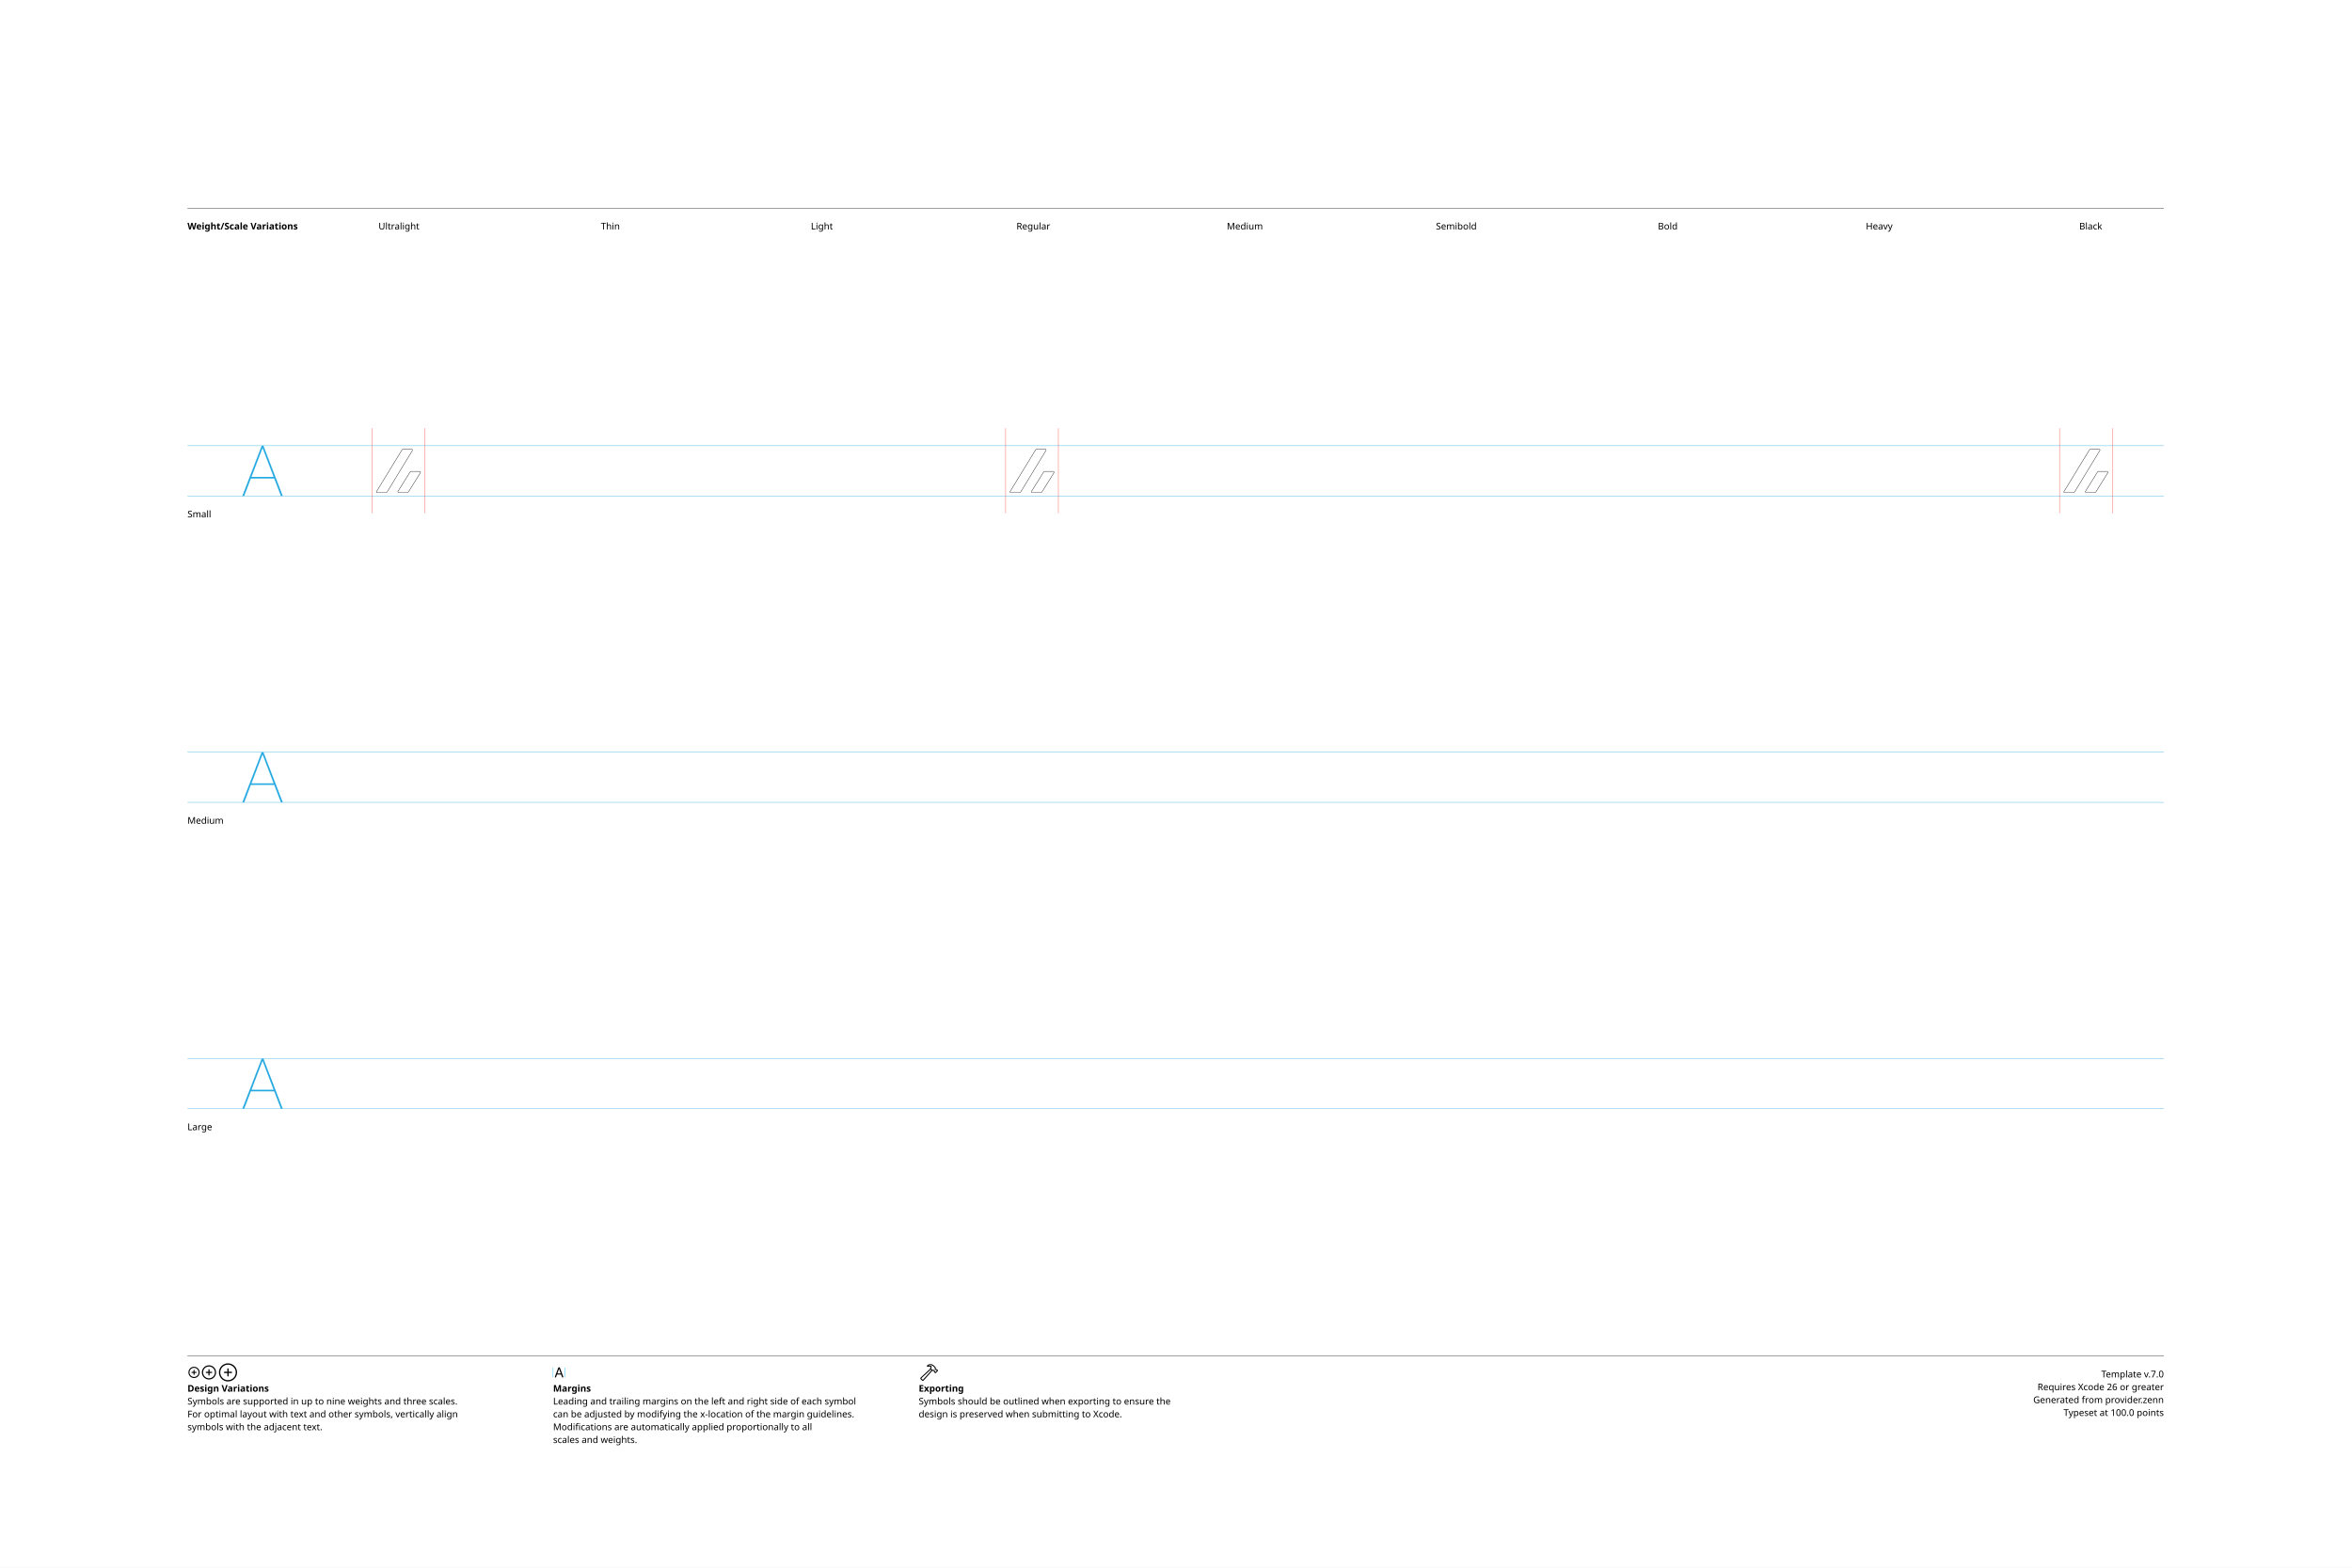
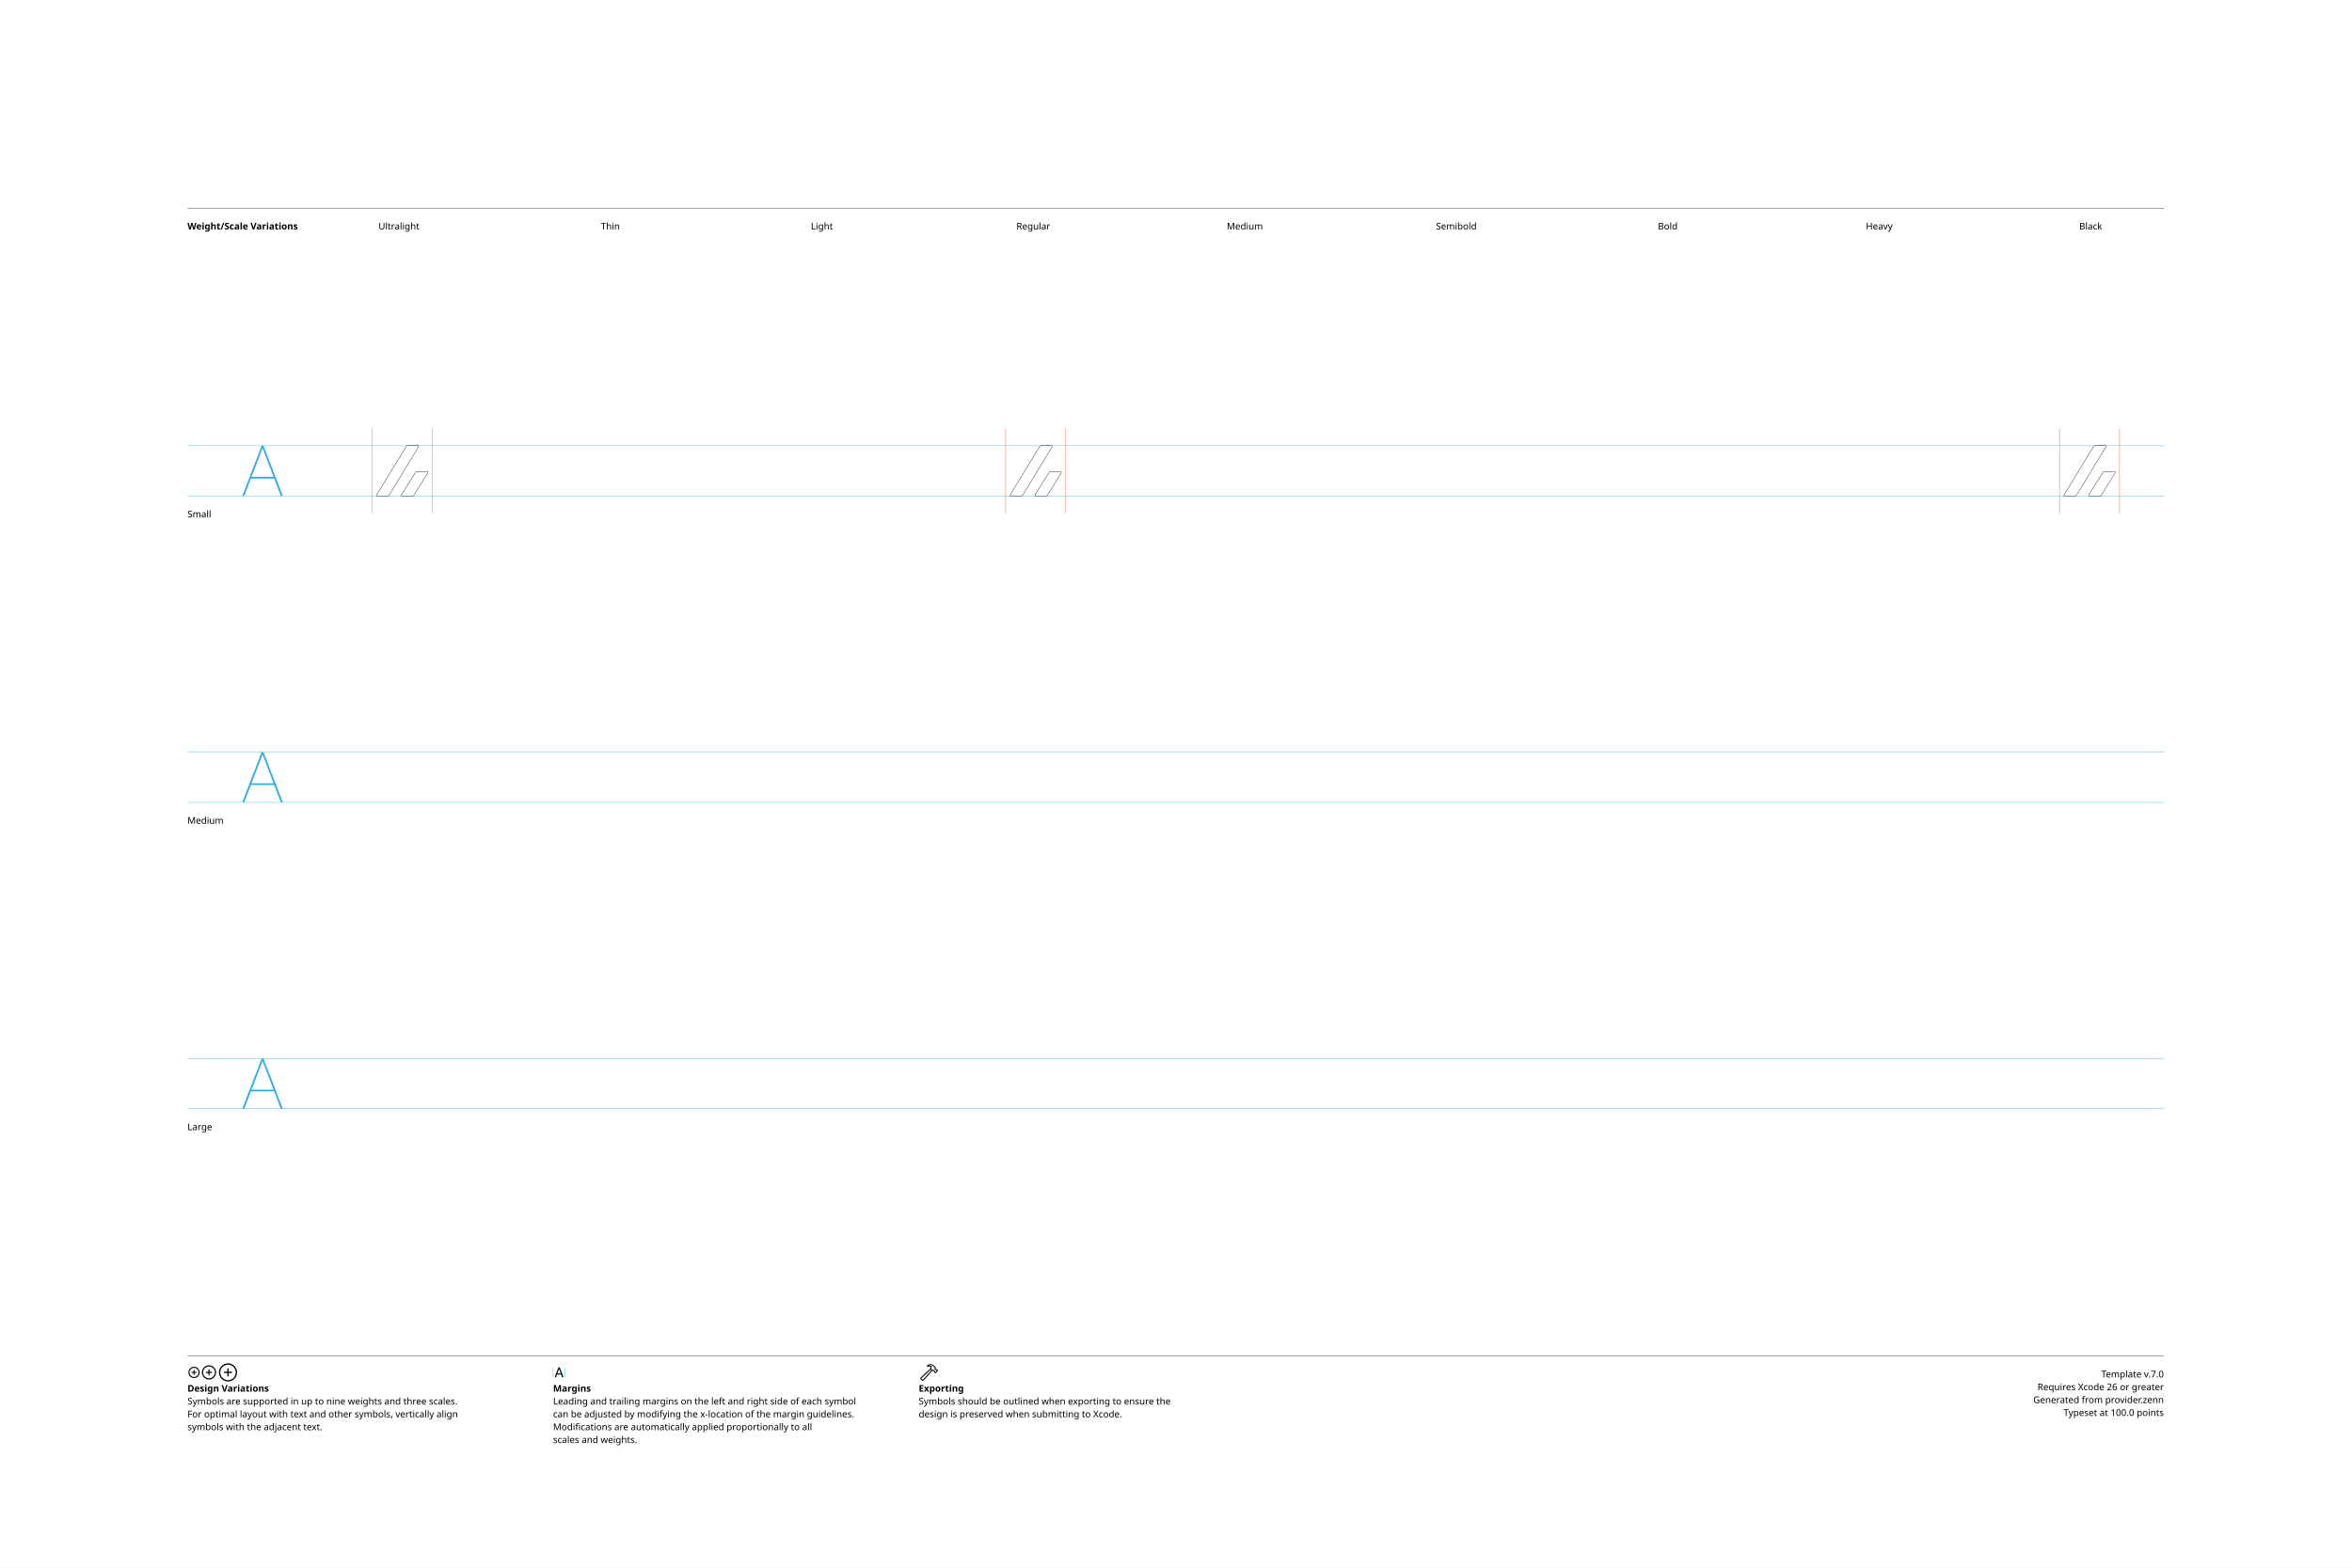
<svg xmlns="http://www.w3.org/2000/svg" version="1.1" viewBox="0 0 3300 2200">
  <style>.defaults {-sfsymbols-variable-value-mode:color;-sfsymbols-draw-reverses-motion-groups:false}

.monochrome-0 {-sfsymbols-motion-group:0}

.multicolor-0:tintColor {-sfsymbols-motion-group:0}

.hierarchical-0:primary {-sfsymbols-motion-group:0}

.SFSymbolsPreviewWireframe {fill:none;opacity:1.0;stroke:black;stroke-width:0.5}
</style>
  <g id="Notes">
    <rect height="2200" id="artboard" style="fill:white;opacity:1" width="3300" x="0" y="0" />
    <line style="fill:none;stroke:black;opacity:1;stroke-width:0.5;" x1="263" x2="3036" y1="292" y2="292" />
    <text style="stroke:none;fill:black;font-family:sans-serif;font-size:13;font-weight:bold;" transform="matrix(1 0 0 1 263 322)">Weight/Scale Variations</text>
    <text style="stroke:none;fill:black;font-family:sans-serif;font-size:13;text-anchor:middle;" transform="matrix(1 0 0 1 559.711 322)">Ultralight</text>
    <text style="stroke:none;fill:black;font-family:sans-serif;font-size:13;text-anchor:middle;" transform="matrix(1 0 0 1 856.422 322)">Thin</text>
    <text style="stroke:none;fill:black;font-family:sans-serif;font-size:13;text-anchor:middle;" transform="matrix(1 0 0 1 1153.13 322)">Light</text>
    <text style="stroke:none;fill:black;font-family:sans-serif;font-size:13;text-anchor:middle;" transform="matrix(1 0 0 1 1449.84 322)">Regular</text>
    <text style="stroke:none;fill:black;font-family:sans-serif;font-size:13;text-anchor:middle;" transform="matrix(1 0 0 1 1746.56 322)">Medium</text>
    <text style="stroke:none;fill:black;font-family:sans-serif;font-size:13;text-anchor:middle;" transform="matrix(1 0 0 1 2043.27 322)">Semibold</text>
    <text style="stroke:none;fill:black;font-family:sans-serif;font-size:13;text-anchor:middle;" transform="matrix(1 0 0 1 2339.98 322)">Bold</text>
    <text style="stroke:none;fill:black;font-family:sans-serif;font-size:13;text-anchor:middle;" transform="matrix(1 0 0 1 2636.69 322)">Heavy</text>
    <text style="stroke:none;fill:black;font-family:sans-serif;font-size:13;text-anchor:middle;" transform="matrix(1 0 0 1 2933.4 322)">Black</text>
    <line style="fill:none;stroke:black;opacity:1;stroke-width:0.5;" x1="263" x2="3036" y1="1903" y2="1903" />
    <g transform="matrix(0.2 0 0 0.2 263 1933)">
      <path d="m46.24 4.15c21.777 0 39.453-17.627 39.453-39.404s-17.676-39.404-39.453-39.404c-21.729 0-39.404 17.627-39.404 39.404s17.676 39.404 39.404 39.404Zm0-7.422c-17.676 0-31.934-14.307-31.934-31.982s14.258-31.982 31.934-31.982 31.982 14.307 31.982 31.982-14.307 31.982-31.982 31.982Zm3.613-17.773v-28.467c0-2.246-1.465-3.76-3.711-3.76-2.148 0-3.613 1.514-3.613 3.76v28.467c0 2.197 1.465 3.711 3.613 3.711 2.246 0 3.711-1.514 3.711-3.711Zm-17.822-10.596h28.418c2.197 0 3.711-1.465 3.711-3.613 0-2.197-1.514-3.711-3.711-3.711h-28.418c-2.246 0-3.76 1.514-3.76 3.711 0 2.148 1.514 3.613 3.76 3.613Z" />
    </g>
    <g transform="matrix(0.2 0 0 0.2 281.506 1933)">
      <path d="m58.545 14.551c27.49 0 49.805-22.314 49.805-49.805s-22.314-49.805-49.805-49.805-49.805 22.314-49.805 49.805 22.314 49.805 49.805 49.805Zm0-8.301c-22.949 0-41.504-18.555-41.504-41.504s18.555-41.504 41.504-41.504 41.504 18.555 41.504 41.504-18.555 41.504-41.504 41.504Zm4.053-23.096v-36.914c0-2.49-1.709-4.199-4.15-4.199-2.393 0-4.053 1.709-4.053 4.199v36.914c0 2.441 1.66 4.15 4.053 4.15 2.441 0 4.15-1.66 4.15-4.15Zm-22.559-14.404h36.963c2.441 0 4.15-1.611 4.15-4.004 0-2.441-1.709-4.15-4.15-4.15h-36.963c-2.49 0-4.15 1.709-4.15 4.15 0 2.393 1.66 4.004 4.15 4.004Z" />
    </g>
    <g transform="matrix(0.2 0 0 0.2 304.924 1933)">
      <path d="m74.853 28.32c35.107 0 63.623-28.467 63.623-63.574s-28.516-63.623-63.623-63.623-63.574 28.516-63.574 63.623 28.467 63.574 63.574 63.574Zm0-9.082c-30.127 0-54.492-24.365-54.492-54.492s24.365-54.492 54.492-54.492 54.492 24.365 54.492 54.492-24.365 54.492-54.492 54.492Zm4.443-30.322v-48.486c0-2.734-1.855-4.639-4.541-4.639-2.588 0-4.443 1.904-4.443 4.639v48.486c0 2.686 1.855 4.59 4.443 4.59 2.686 0 4.541-1.855 4.541-4.59Zm-28.711-19.775h48.486c2.686 0 4.59-1.807 4.59-4.395 0-2.734-1.855-4.59-4.59-4.59h-48.486c-2.734 0-4.59 1.855-4.59 4.59 0 2.588 1.855 4.395 4.59 4.395Z" />
    </g>
    <text style="stroke:none;fill:black;font-family:sans-serif;font-size:13;font-weight:bold;" transform="matrix(1 0 0 1 263 1953)">Design Variations</text>
    <text style="stroke:none;fill:black;font-family:sans-serif;font-size:13;" transform="matrix(1 0 0 1 263 1971)">Symbols are supported in up to nine weights and three scales.</text>
    <text style="stroke:none;fill:black;font-family:sans-serif;font-size:13;" transform="matrix(1 0 0 1 263 1989)">For optimal layout with text and other symbols, vertically align</text>
    <text style="stroke:none;fill:black;font-family:sans-serif;font-size:13;" transform="matrix(1 0 0 1 263 2007)">symbols with the adjacent text.</text>
    <line style="fill:none;stroke:#00AEEF;stroke-width:0.5;opacity:1.0;" x1="776" x2="776" y1="1919" y2="1933" />
    <g transform="matrix(0.2 0 0 0.2 776 1933)">
      <path d="m16.553 0.781c2.588 0 3.857-0.977 4.785-3.711l20.557-57.52h0.244l20.605 57.52c0.928 2.734 2.197 3.711 4.736 3.711 2.588 0 4.248-1.562 4.248-4.004 0-0.83-0.146-1.611-0.537-2.637l-22.9-60.986c-1.123-2.979-3.125-4.492-6.25-4.492-3.027 0-5.078 1.465-6.152 4.443l-22.9 61.084c-0.391 1.025-0.537 1.807-0.537 2.637 0 2.441 1.562 3.955 4.102 3.955Zm10.205-20.947h30.664c2.002 0 3.662-1.66 3.662-3.662 0-2.051-1.66-3.662-3.662-3.662h-30.664c-2.002 0-3.662 1.611-3.662 3.662 0 2.002 1.66 3.662 3.662 3.662Z" />
    </g>
    <line style="fill:none;stroke:#00AEEF;stroke-width:0.5;opacity:1.0;" x1="792.836" x2="792.836" y1="1919" y2="1933" />
    <text style="stroke:none;fill:black;font-family:sans-serif;font-size:13;font-weight:bold;" transform="matrix(1 0 0 1 776 1953)">Margins</text>
    <text style="stroke:none;fill:black;font-family:sans-serif;font-size:13;" transform="matrix(1 0 0 1 776 1971)">Leading and trailing margins on the left and right side of each symbol</text>
    <text style="stroke:none;fill:black;font-family:sans-serif;font-size:13;" transform="matrix(1 0 0 1 776 1989)">can be adjusted by modifying the x-location of the margin guidelines.</text>
    <text style="stroke:none;fill:black;font-family:sans-serif;font-size:13;" transform="matrix(1 0 0 1 776 2007)">Modifications are automatically applied proportionally to all</text>
    <text style="stroke:none;fill:black;font-family:sans-serif;font-size:13;" transform="matrix(1 0 0 1 776 2025)">scales and weights.</text>
    <g transform="matrix(0.2 0 0 0.2 1289 1933)">
      <path d="m14.209 13.135 7.861 7.861c4.297 4.395 9.326 4.102 13.867-1.025l60.693-68.213-4.883-4.883-60.254 67.676c-1.807 1.953-3.467 2.441-5.811 0.098l-5.176-5.127c-2.295-2.295-1.807-3.955 0.195-5.811l67.481-62.158-4.883-4.834-68.066 62.598c-4.98 4.59-5.322 9.473-1.025 13.818Zm44.873-97.461c-2.051 2.002-2.246 4.883-1.074 6.787 1.123 1.807 3.467 3.027 6.592 2.246 5.859-1.66 12.598-2.393 18.896 0.928l-2.686 7.129c-1.611 4.004-0.732 6.885 1.709 9.424l10.254 10.303c2.344 2.393 4.541 2.441 7.08 1.953l4.443-0.732 2.588 2.539-0.195 2.246c-0.098 2.295 0.537 4.297 2.783 6.494l3.369 3.32c2.295 2.295 5.518 2.49 7.812 0.195l12.988-13.037c2.295-2.344 2.148-5.371-0.195-7.666l-3.418-3.418c-2.197-2.197-4.053-3.027-6.348-2.881l-2.344 0.244-2.441-2.441 1.025-4.688c0.635-2.734-0.244-4.98-2.881-7.617l-11.279-11.182c-12.94-12.842-35.596-11.035-46.68-0.146Zm7.08 2.051c8.789-6.396 25.977-5.664 33.691 1.953l12.305 12.207c1.025 1.025 1.221 1.807 0.928 3.32l-1.465 6.641 6.738 6.689 4.395-0.244c1.123-0.049 1.514 0.049 2.344 0.879l2.539 2.49-10.84 10.84-2.49-2.49c-0.83-0.879-0.977-1.221-0.928-2.393l0.293-4.346-6.689-6.738-6.836 1.172c-1.416 0.293-2.051 0.195-3.174-0.879l-8.936-8.887c-1.074-1.025-1.172-1.709-0.488-3.369l4.59-11.475c-6.104-6.348-17.041-7.52-25.586-4.59-0.684 0.244-0.928-0.391-0.391-0.781Z" />
    </g>
    <text style="stroke:none;fill:black;font-family:sans-serif;font-size:13;font-weight:bold;" transform="matrix(1 0 0 1 1289 1953)">Exporting</text>
    <text style="stroke:none;fill:black;font-family:sans-serif;font-size:13;" transform="matrix(1 0 0 1 1289 1971)">Symbols should be outlined when exporting to ensure the</text>
    <text style="stroke:none;fill:black;font-family:sans-serif;font-size:13;" transform="matrix(1 0 0 1 1289 1989)">design is preserved when submitting to Xcode.</text>
    <text id="template-version" style="stroke:none;fill:black;font-family:sans-serif;font-size:13;text-anchor:end;" transform="matrix(1 0 0 1 3036 1933)">Template v.7.0</text>
    <text style="stroke:none;fill:black;font-family:sans-serif;font-size:13;text-anchor:end;" transform="matrix(1 0 0 1 3036 1951)">Requires Xcode 26 or greater</text>
    <text id="descriptive-name" style="stroke:none;fill:black;font-family:sans-serif;font-size:13;text-anchor:end;" transform="matrix(1 0 0 1 3036 1969)">Generated from provider.zenn</text>
    <text style="stroke:none;fill:black;font-family:sans-serif;font-size:13;text-anchor:end;" transform="matrix(1 0 0 1 3036 1987)">Typeset at 100.0 points</text>
    <text style="stroke:none;fill:black;font-family:sans-serif;font-size:13;" transform="matrix(1 0 0 1 263 726)">Small</text>
    <text style="stroke:none;fill:black;font-family:sans-serif;font-size:13;" transform="matrix(1 0 0 1 263 1156)">Medium</text>
    <text style="stroke:none;fill:black;font-family:sans-serif;font-size:13;" transform="matrix(1 0 0 1 263 1586)">Large</text>
  </g>
  <g id="Guides">
    <g id="H-reference" style="fill:#27AAE1;stroke:none;" transform="matrix(1 0 0 1 339 696)">
      <path d="M0.994 0L3.638 0L29.328-67.132L30.03-67.132L30.03-70.459L28.123-70.459ZM11.688-24.48L46.981-24.48L46.231-26.729L12.438-26.729ZM55.12 0L57.764 0L30.638-70.459L29.433-70.459L29.433-67.132Z" />
    </g>
    <line id="Baseline-S" style="fill:none;stroke:#27AAE1;opacity:1;stroke-width:0.5;" x1="263" x2="3036" y1="696" y2="696" />
    <line id="Capline-S" style="fill:none;stroke:#27AAE1;opacity:1;stroke-width:0.5;" x1="263" x2="3036" y1="625.541" y2="625.541" />
    <g id="H-reference" style="fill:#27AAE1;stroke:none;" transform="matrix(1 0 0 1 339 1126)">
      <path d="M0.994 0L3.638 0L29.328-67.132L30.03-67.132L30.03-70.459L28.123-70.459ZM11.688-24.48L46.981-24.48L46.231-26.729L12.438-26.729ZM55.12 0L57.764 0L30.638-70.459L29.433-70.459L29.433-67.132Z" />
    </g>
    <line id="Baseline-M" style="fill:none;stroke:#27AAE1;opacity:1;stroke-width:0.5;" x1="263" x2="3036" y1="1126" y2="1126" />
    <line id="Capline-M" style="fill:none;stroke:#27AAE1;opacity:1;stroke-width:0.5;" x1="263" x2="3036" y1="1055.54" y2="1055.54" />
    <g id="H-reference" style="fill:#27AAE1;stroke:none;" transform="matrix(1 0 0 1 339 1556)">
      <path d="M0.994 0L3.638 0L29.328-67.132L30.03-67.132L30.03-70.459L28.123-70.459ZM11.688-24.48L46.981-24.48L46.231-26.729L12.438-26.729ZM55.12 0L57.764 0L30.638-70.459L29.433-70.459L29.433-67.132Z" />
    </g>
    <line id="Baseline-L" style="fill:none;stroke:#27AAE1;opacity:1;stroke-width:0.5;" x1="263" x2="3036" y1="1556" y2="1556" />
    <line id="Capline-L" style="fill:none;stroke:#27AAE1;opacity:1;stroke-width:0.5;" x1="263" x2="3036" y1="1485.54" y2="1485.54" />
    <line id="left-margin-Ultralight-S" style="fill:none;stroke:#FF3B30;stroke-width:0.5;opacity:1.0;" x1="522.047" x2="522.047" y1="600.785" y2="720.121" />
-     <line id="right-margin-Ultralight-S" style="fill:none;stroke:#FF3B30;stroke-width:0.5;opacity:1.0;" x1="596.047" x2="596.047" y1="600.785" y2="720.121" />
+     <line id="right-margin-Ultralight-S" style="fill:none;stroke:#FF3B30;stroke-width:0.5;opacity:1.0;" x1="606.277" x2="606.277" y1="600.785" y2="720.121" />
    <line id="left-margin-Regular-S" style="fill:none;stroke:#FF3B30;stroke-width:0.5;opacity:1.0;" x1="1410.980" x2="1410.980" y1="600.785" y2="720.121" />
-     <line id="right-margin-Regular-S" style="fill:none;stroke:#FF3B30;stroke-width:0.5;opacity:1.0;" x1="1484.980" x2="1484.980" y1="600.785" y2="720.121" />
+     <line id="right-margin-Regular-S" style="fill:none;stroke:#FF3B30;stroke-width:0.5;opacity:1.0;" x1="1495.210" x2="1495.210" y1="600.785" y2="720.121" />
    <line id="left-margin-Black-S" style="fill:none;stroke:#FF3B30;stroke-width:0.5;opacity:1.0;" x1="2889.630" x2="2889.630" y1="600.785" y2="720.121" />
-     <line id="right-margin-Black-S" style="fill:none;stroke:#FF3B30;stroke-width:0.5;opacity:1.0;" x1="2963.630" x2="2963.630" y1="600.785" y2="720.121" />
+     <line id="right-margin-Black-S" style="fill:none;stroke:#FF3B30;stroke-width:0.5;opacity:1.0;" x1="2973.860" x2="2973.860" y1="600.785" y2="720.121" />
  </g>
  <g id="Symbols">
    <g id="Ultralight-S" transform="matrix(1 0 0 1 522.047 696)">
-       <path class="monochrome-0 multicolor-0:tintColor hierarchical-0:primary SFSymbolsPreviewWireframe" d="M6.681 -4.822L19.557 -4.822C20.239 -4.822 20.843 -5.202 21.223 -5.731L56.669 -63.973C56.783 -64.163 56.835 -64.362 56.835 -64.553C56.835 -65.128 56.367 -65.64 55.685 -65.64L43.492 -65.64C42.884 -65.64 42.355 -65.337 42.053 -64.805L6.077 -5.881C6.024 -5.777 6 -5.664 6 -5.553C6 -5.181 6.273 -4.822 6.681 -4.822ZM51.066 -5.731L67.804 -32.619C67.939 -32.832 68 -33.06 68 -33.28C68 -33.925 67.478 -34.513 66.744 -34.513L54.626 -34.513C54.171 -34.513 53.716 -34.285 53.489 -33.906L36.297 -6.411C36.182 -6.238 36.13 -6.051 36.13 -5.868C36.13 -5.327 36.583 -4.819 37.206 -4.819L49.552 -4.819C50.157 -4.822 50.761 -5.124 51.066 -5.731L51.066 -5.731Z" />
+       <path class="monochrome-0 multicolor-0:tintColor hierarchical-0:primary SFSymbolsPreviewWireframe" d="M6.793 0.195L21.794 0.195C22.588 0.195 23.292 -0.247 23.735 -0.864L65.029 -68.716C65.162 -68.937 65.223 -69.169 65.223 -69.391C65.223 -70.061 64.678 -70.658 63.883 -70.658L49.678 -70.658C48.97 -70.658 48.354 -70.305 48.002 -69.685L6.09 -1.038C6.028 -0.917 6 -0.786 6 -0.656C6 -0.223 6.318 0.195 6.793 0.195ZM58.502 -0.864L78.002 -32.188C78.159 -32.436 78.23 -32.702 78.23 -32.958C78.23 -33.71 77.622 -34.395 76.767 -34.395L62.649 -34.395C62.119 -34.395 61.589 -34.129 61.325 -33.688L41.296 -1.656C41.162 -1.454 41.101 -1.237 41.101 -1.023C41.101 -0.393 41.629 0.199 42.355 0.199L56.738 0.199C57.443 0.195 58.147 -0.157 58.502 -0.864L58.502 -0.864Z" />
    </g>
    <g id="Regular-S" transform="matrix(1 0 0 1 1410.98 696)">
-       <path class="monochrome-0 multicolor-0:tintColor hierarchical-0:primary SFSymbolsPreviewWireframe" d="M6.681 -4.822L19.557 -4.822C20.239 -4.822 20.843 -5.202 21.223 -5.731L56.669 -63.973C56.783 -64.163 56.835 -64.362 56.835 -64.553C56.835 -65.128 56.367 -65.64 55.685 -65.64L43.492 -65.64C42.884 -65.64 42.355 -65.337 42.053 -64.805L6.077 -5.881C6.024 -5.777 6 -5.664 6 -5.553C6 -5.181 6.273 -4.822 6.681 -4.822ZM51.066 -5.731L67.804 -32.619C67.939 -32.832 68 -33.06 68 -33.28C68 -33.925 67.478 -34.513 66.744 -34.513L54.626 -34.513C54.171 -34.513 53.716 -34.285 53.489 -33.906L36.297 -6.411C36.182 -6.238 36.13 -6.051 36.13 -5.868C36.13 -5.327 36.583 -4.819 37.206 -4.819L49.552 -4.819C50.157 -4.822 50.761 -5.124 51.066 -5.731L51.066 -5.731Z" />
+       <path class="monochrome-0 multicolor-0:tintColor hierarchical-0:primary SFSymbolsPreviewWireframe" d="M6.793 0.195L21.794 0.195C22.588 0.195 23.292 -0.247 23.735 -0.864L65.029 -68.716C65.162 -68.937 65.223 -69.169 65.223 -69.391C65.223 -70.061 64.678 -70.658 63.883 -70.658L49.678 -70.658C48.97 -70.658 48.354 -70.305 48.002 -69.685L6.09 -1.038C6.028 -0.917 6 -0.786 6 -0.656C6 -0.223 6.318 0.195 6.793 0.195ZM58.502 -0.864L78.002 -32.188C78.159 -32.436 78.23 -32.702 78.23 -32.958C78.23 -33.71 77.622 -34.395 76.767 -34.395L62.649 -34.395C62.119 -34.395 61.589 -34.129 61.325 -33.688L41.296 -1.656C41.162 -1.454 41.101 -1.237 41.101 -1.023C41.101 -0.393 41.629 0.199 42.355 0.199L56.738 0.199C57.443 0.195 58.147 -0.157 58.502 -0.864L58.502 -0.864Z" />
    </g>
    <g id="Black-S" transform="matrix(1 0 0 1 2889.63 696)">
-       <path class="monochrome-0 multicolor-0:tintColor hierarchical-0:primary SFSymbolsPreviewWireframe" d="M6.681 -4.822L19.557 -4.822C20.239 -4.822 20.843 -5.202 21.223 -5.731L56.669 -63.973C56.783 -64.163 56.835 -64.362 56.835 -64.553C56.835 -65.128 56.367 -65.64 55.685 -65.64L43.492 -65.64C42.884 -65.64 42.355 -65.337 42.053 -64.805L6.077 -5.881C6.024 -5.777 6 -5.664 6 -5.553C6 -5.181 6.273 -4.822 6.681 -4.822ZM51.066 -5.731L67.804 -32.619C67.939 -32.832 68 -33.06 68 -33.28C68 -33.925 67.478 -34.513 66.744 -34.513L54.626 -34.513C54.171 -34.513 53.716 -34.285 53.489 -33.906L36.297 -6.411C36.182 -6.238 36.13 -6.051 36.13 -5.868C36.13 -5.327 36.583 -4.819 37.206 -4.819L49.552 -4.819C50.157 -4.822 50.761 -5.124 51.066 -5.731L51.066 -5.731Z" />
+       <path class="monochrome-0 multicolor-0:tintColor hierarchical-0:primary SFSymbolsPreviewWireframe" d="M6.793 0.195L21.794 0.195C22.588 0.195 23.292 -0.247 23.735 -0.864L65.029 -68.716C65.162 -68.937 65.223 -69.169 65.223 -69.391C65.223 -70.061 64.678 -70.658 63.883 -70.658L49.678 -70.658C48.97 -70.658 48.354 -70.305 48.002 -69.685L6.09 -1.038C6.028 -0.917 6 -0.786 6 -0.656C6 -0.223 6.318 0.195 6.793 0.195ZM58.502 -0.864L78.002 -32.188C78.159 -32.436 78.23 -32.702 78.23 -32.958C78.23 -33.71 77.622 -34.395 76.767 -34.395L62.649 -34.395C62.119 -34.395 61.589 -34.129 61.325 -33.688L41.296 -1.656C41.162 -1.454 41.101 -1.237 41.101 -1.023C41.101 -0.393 41.629 0.199 42.355 0.199L56.738 0.199C57.443 0.195 58.147 -0.157 58.502 -0.864L58.502 -0.864Z" />
    </g>
  </g>
</svg>
